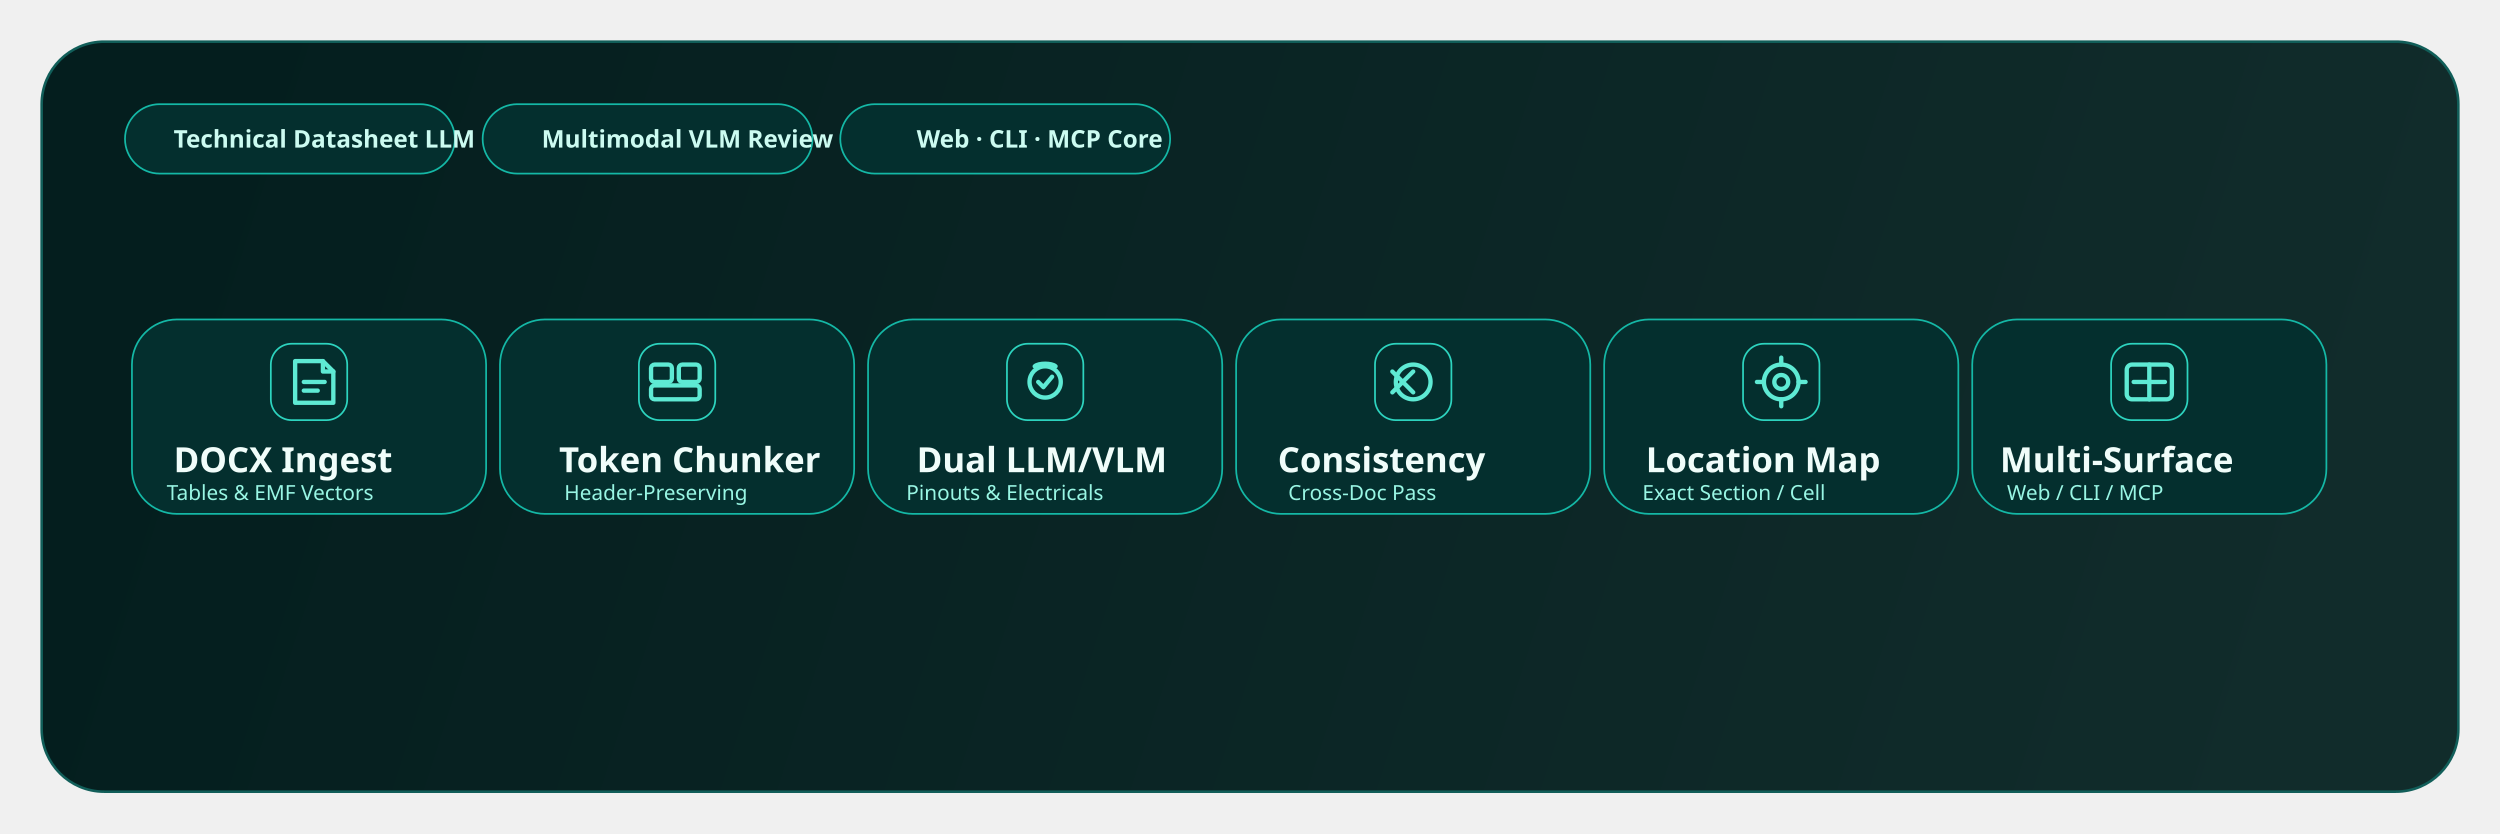
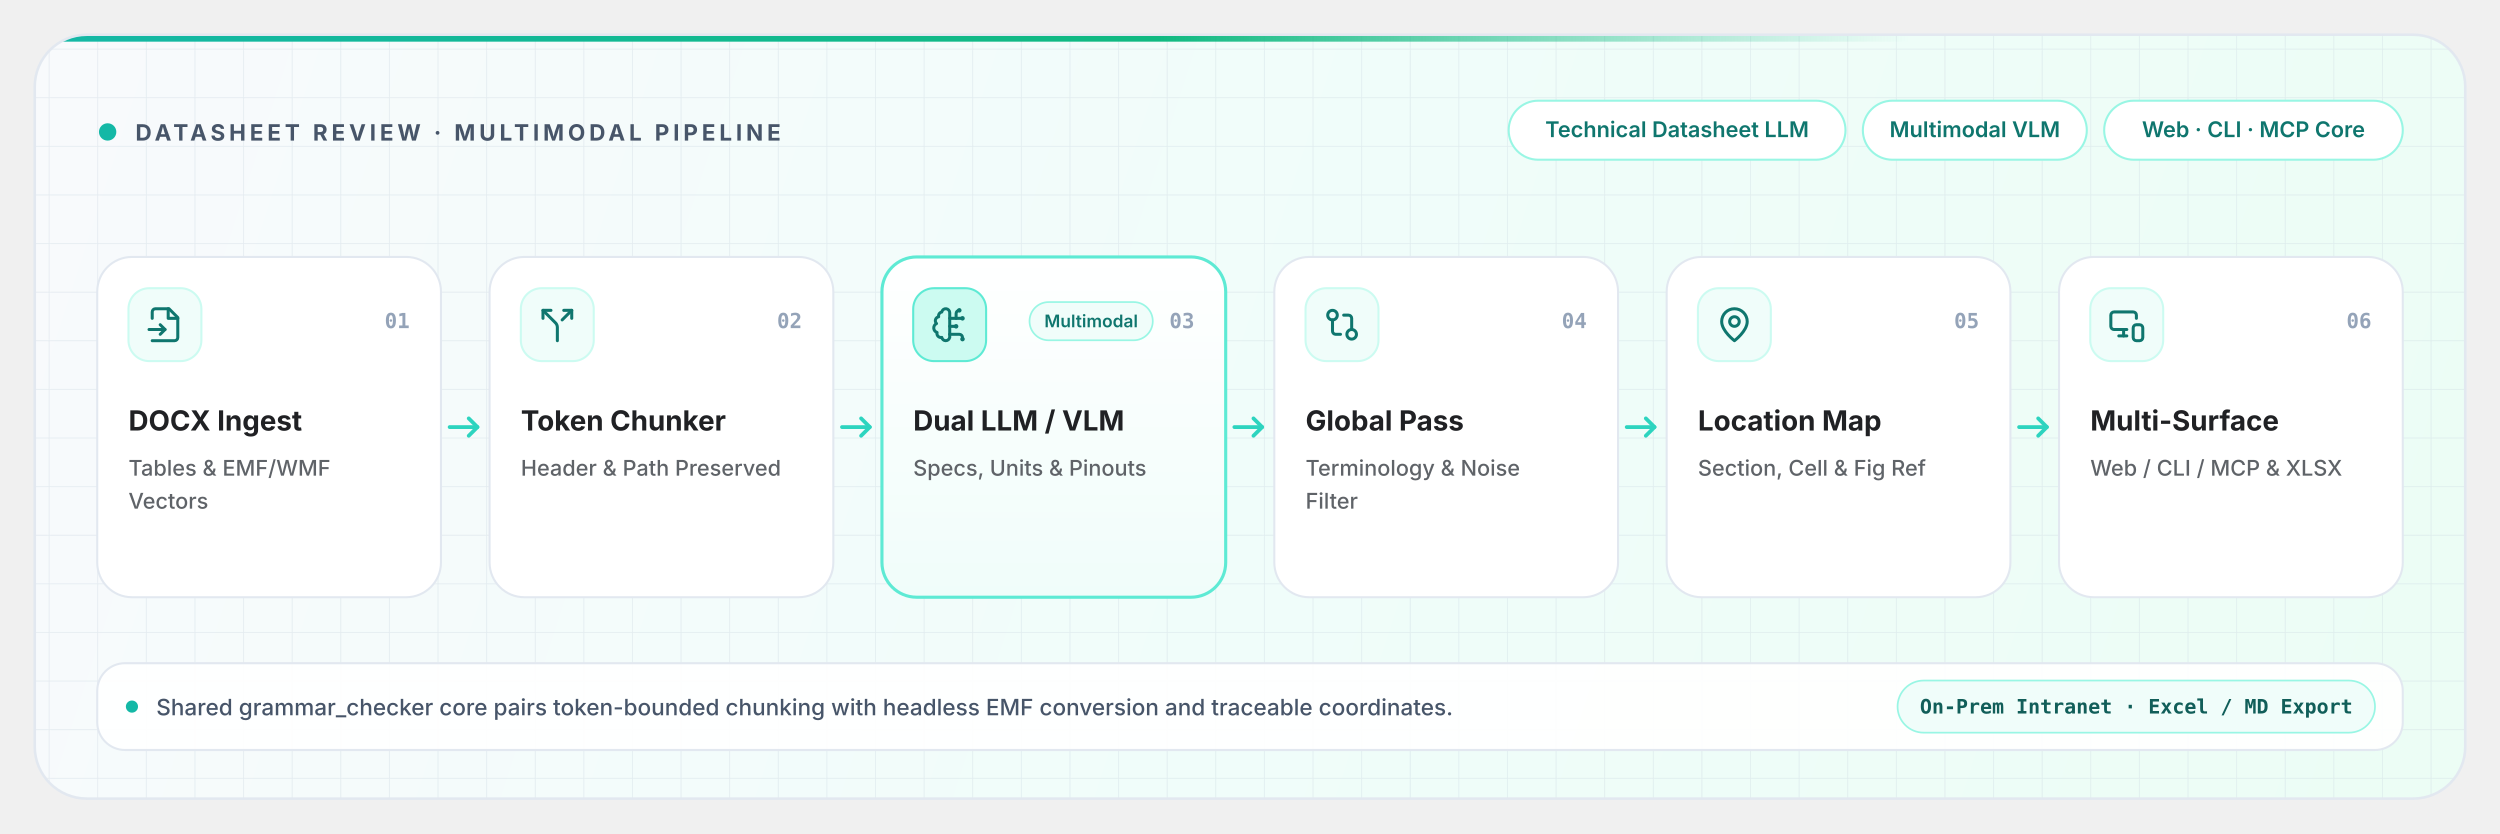
<svg xmlns="http://www.w3.org/2000/svg" width="1440" height="480" viewBox="0 0 1440 480" fill="none">
  <defs>
-     <linearGradient id="bg" x1="120" y1="48" x2="1320" y2="432" gradientUnits="userSpaceOnUse">
-       <stop stop-color="#041E1E" />
-       <stop offset="1" stop-color="#112C2B" />
+     <linearGradient id="bg-ds-grammar-chk" x1="40" y1="20" x2="1400" y2="460" gradientUnits="userSpaceOnUse">
+       <stop stop-color="#F8FAFC" />
+       <stop offset="0.52" stop-color="#F0FDFA" />
+       <stop offset="1" stop-color="#ECFDF5" />
    </linearGradient>
-     <linearGradient id="node" x1="0" y1="0" x2="0" y2="120" gradientUnits="userSpaceOnUse">
-       <stop stop-color="#134E4A" />
-       <stop offset="1" stop-color="#042F2E" />
+     <linearGradient id="topbar-ds-grammar-chk" x1="20" y1="20" x2="1100" y2="20" gradientUnits="userSpaceOnUse">
+       <stop stop-color="#14B8A6" />
+       <stop offset="0.6" stop-color="#10B981" />
+       <stop offset="1" stop-color="#10B981" stop-opacity="0" />
    </linearGradient>
-     <filter id="glow" x="-20%" y="-40%" width="140%" height="180%">
-       <feGaussianBlur stdDeviation="10" result="blur" />
-       <feMerge>
-         <feMergeNode in="blur" />
-         <feMergeNode in="SourceGraphic" />
-       </feMerge>
-     </filter>
+     <linearGradient id="card-hi-ds-grammar-chk" x1="0" y1="148" x2="0" y2="344" gradientUnits="userSpaceOnUse">
+       <stop stop-color="#FFFFFF" />
+       <stop offset="1" stop-color="#F0FDFA" />
+     </linearGradient>
+     <pattern id="grid-ds-grammar-chk" width="28" height="28" patternUnits="userSpaceOnUse">
+       <path d="M 28 0 L 0 0 0 28" fill="none" stroke="#CBD5E1" stroke-opacity="0.38" stroke-width="1" />
+     </pattern>
+     <clipPath id="panel-ds-grammar-chk">
+       <rect x="20" y="20" width="1400" height="440" rx="30" />
+     </clipPath>
  </defs>
-   <rect x="24" y="24" width="1392" height="432" rx="36" fill="url(#bg)" />
-   <rect x="24" y="24" width="1392" height="432" rx="36" stroke="#115E59" stroke-width="1.5" />
-   <g font-family="Segoe UI, -apple-system, BlinkMacSystemFont, sans-serif">
-     <rect x="72" y="60" width="190" height="40" rx="20" fill="#042F2E" stroke="#14B8A6" />
-     <rect x="278" y="60" width="190" height="40" rx="20" fill="#042F2E" stroke="#14B8A6" />
-     <rect x="484" y="60" width="190" height="40" rx="20" fill="#042F2E" stroke="#14B8A6" />
-     <text x="100" y="85" fill="#CCFBF1" font-size="14" font-weight="600">Technical Datasheet LLM</text>
-     <text x="312" y="85" fill="#CCFBF1" font-size="14" font-weight="600">Multimodal VLM Review</text>
-     <text x="528" y="85" fill="#CCFBF1" font-size="14" font-weight="600">Web · CLI · MCP Core</text>
+   <g clip-path="url(#panel-ds-grammar-chk)">
+     <rect x="20" y="20" width="1400" height="440" rx="30" fill="url(#bg-ds-grammar-chk)" />
+     <rect x="20" y="20" width="1400" height="440" fill="url(#grid-ds-grammar-chk)" />
+     <rect x="20" y="20" width="1400" height="4" fill="url(#topbar-ds-grammar-chk)" />
  </g>
-   <g filter="url(#glow)" stroke="#2DD4BF" stroke-width="4" stroke-linecap="round">
-     <path d="M280 240H324" />
-     <path d="M492 240H536" />
-     <path d="M704 240H748" />
-     <path d="M916 240H960" />
-     <path d="M1128 240H1172" />
+   <rect x="20" y="20" width="1400" height="440" rx="30" stroke="#E2E8F0" stroke-width="1.5" />
+   <circle cx="62" cy="76" r="5" fill="#14B8A6" />
+   <text x="78" y="81" font-family="Inter, Segoe UI, Arial, sans-serif" font-size="13" font-weight="700" letter-spacing="2.2" fill="#475569">DATASHEET REVIEW · MULTIMODAL PIPELINE</text>
+   <rect x="869" y="58" width="194" height="34" rx="17" fill="#FFFFFF" stroke="#99F6E4" stroke-width="1.2" />
+   <text x="966" y="79" text-anchor="middle" font-family="Inter, Segoe UI, Arial, sans-serif" font-size="12.5" font-weight="600" fill="#0F766E">Technical Datasheet LLM</text>
+   <rect x="1073" y="58" width="129" height="34" rx="17" fill="#FFFFFF" stroke="#99F6E4" stroke-width="1.2" />
+   <text x="1137.5" y="79" text-anchor="middle" font-family="Inter, Segoe UI, Arial, sans-serif" font-size="12.5" font-weight="600" fill="#0F766E">Multimodal VLM</text>
+   <rect x="1212" y="58" width="172" height="34" rx="17" fill="#FFFFFF" stroke="#99F6E4" stroke-width="1.2" />
+   <text x="1298" y="79" text-anchor="middle" font-family="Inter, Segoe UI, Arial, sans-serif" font-size="12.5" font-weight="600" fill="#0F766E">Web · CLI · MCP Core</text>
+   <g>
+     <rect x="56" y="148" width="198" height="196" rx="20" fill="#FFFFFF" stroke="#E2E8F0" stroke-width="1.2" />
+     <rect x="74" y="166" width="42" height="42" rx="12" fill="#F0FDFA" stroke="#CCFBF1" stroke-width="1.2" />
+     <g transform="translate(84 176) scale(0.92)" fill="none" stroke="#0F766E" stroke-width="1.9" stroke-linecap="round" stroke-linejoin="round">
+       <path d="M4 22h14a2 2 0 0 0 2-2V7.5L14.5 2H6a2 2 0 0 0-2 2v4" />
+       <polyline points="14 2 14 8 20 8" />
+       <path d="M2 15h10" />
+       <path d="m9 18 3-3-3-3" />
+     </g>
+     <text x="236" y="189" text-anchor="end" font-family="ui-monospace, SFMono-Regular, Menlo, Consolas, monospace" font-size="12" font-weight="600" fill="#94A3B8">01</text>
+     <text x="74" y="248" font-family="Inter, Segoe UI, Arial, sans-serif" font-size="16" font-weight="700" fill="#202124">DOCX Ingest</text>
+     <text x="74" y="274" font-family="Inter, Segoe UI, Arial, sans-serif" font-size="12.5" font-weight="500" fill="#5F6368">Tables &amp; EMF/WMF</text>
+     <text x="74" y="293" font-family="Inter, Segoe UI, Arial, sans-serif" font-size="12.5" font-weight="500" fill="#5F6368">Vectors</text>
  </g>
-   <g fill="#2DD4BF">
-     <path d="M324 240L312 233V247L324 240Z" />
-     <path d="M536 240L524 233V247L536 240Z" />
-     <path d="M748 240L736 233V247L748 240Z" />
-     <path d="M960 240L948 233V247L960 240Z" />
-     <path d="M1172 240L1160 233V247L1172 240Z" />
+   <g stroke="#2DD4BF" stroke-width="2.2" stroke-linecap="round" stroke-linejoin="round">
+     <path d="M259 246H275" />
+     <path d="M270 241L275 246L270 251" fill="none" />
  </g>
-   <g fill="url(#node)" stroke="#14B8A6">
-     <rect x="76" y="184" width="204" height="112" rx="26" />
-     <rect x="288" y="184" width="204" height="112" rx="26" />
-     <rect x="500" y="184" width="204" height="112" rx="26" />
-     <rect x="712" y="184" width="204" height="112" rx="26" />
-     <rect x="924" y="184" width="204" height="112" rx="26" />
-     <rect x="1136" y="184" width="204" height="112" rx="26" />
+   <g>
+     <rect x="282" y="148" width="198" height="196" rx="20" fill="#FFFFFF" stroke="#E2E8F0" stroke-width="1.2" />
+     <rect x="300" y="166" width="42" height="42" rx="12" fill="#F0FDFA" stroke="#CCFBF1" stroke-width="1.2" />
+     <g transform="translate(310 176) scale(0.92)" fill="none" stroke="#0F766E" stroke-width="1.9" stroke-linecap="round" stroke-linejoin="round">
+       <path d="M16 3h5v5" />
+       <path d="M8 3H3v5" />
+       <path d="M12 22v-8.3a4 4 0 0 0-1.172-2.872L3 3" />
+       <path d="m15 9 6-6" />
+     </g>
+     <text x="462" y="189" text-anchor="end" font-family="ui-monospace, SFMono-Regular, Menlo, Consolas, monospace" font-size="12" font-weight="600" fill="#94A3B8">02</text>
+     <text x="300" y="248" font-family="Inter, Segoe UI, Arial, sans-serif" font-size="16" font-weight="700" fill="#202124">Token Chunker</text>
+     <text x="300" y="274" font-family="Inter, Segoe UI, Arial, sans-serif" font-size="12.5" font-weight="500" fill="#5F6368">Header &amp; Path Preserved</text>
  </g>
-   <g fill="#042F2E" stroke="#2DD4BF">
-     <rect x="156" y="198" width="44" height="44" rx="12" />
-     <rect x="368" y="198" width="44" height="44" rx="12" />
-     <rect x="580" y="198" width="44" height="44" rx="12" />
-     <rect x="792" y="198" width="44" height="44" rx="12" />
-     <rect x="1004" y="198" width="44" height="44" rx="12" />
-     <rect x="1216" y="198" width="44" height="44" rx="12" />
+   <g stroke="#2DD4BF" stroke-width="2.2" stroke-linecap="round" stroke-linejoin="round">
+     <path d="M485 246H501" />
+     <path d="M496 241L501 246L496 251" fill="none" />
  </g>
-   <g fill="none" stroke="#5EEAD4" stroke-width="2.5" stroke-linecap="round" stroke-linejoin="round">
-     <path d="M170 208H186L192 214V232H170V208Z" />
-     <path d="M186 208V214H192" />
-     <path d="M175 220H187M175 225H183" />
-     <rect x="375" y="210" width="12" height="10" rx="2" />
-     <rect x="391" y="210" width="12" height="10" rx="2" />
-     <rect x="375" y="222" width="28" height="8" rx="2" />
-     <circle cx="602" cy="220" r="9" />
-     <path d="M598 220L601 223L606 217" />
-     <path d="M596 211C598 209 606 209 608 211" />
-     <path d="M802 214L814 226M814 214L802 226" />
-     <circle cx="814" cy="220" r="10" />
-     <circle cx="1026" cy="220" r="4" />
-     <circle cx="1026" cy="220" r="10" />
-     <path d="M1026 206V210M1026 230V234M1012 220H1016M1036 220H1040" />
-     <rect x="1225" y="210" width="26" height="20" rx="3" />
-     <path d="M1229 220H1247M1238 210V230" />
+   <g>
+     <rect x="508" y="148" width="198" height="196" rx="20" fill="url(#card-hi-ds-grammar-chk)" stroke="#5EEAD4" stroke-width="1.8" />
+     <rect x="526" y="166" width="42" height="42" rx="12" fill="#CCFBF1" stroke="#5EEAD4" stroke-width="1.2" />
+     <g transform="translate(536 176) scale(0.92)" fill="none" stroke="#0F766E" stroke-width="1.9" stroke-linecap="round" stroke-linejoin="round">
+       <path d="M12 4.5a2.5 2.5 0 0 0-4.96-.46 2.5 2.5 0 0 0-1.98 3 2.5 2.5 0 0 0-1.32 4.24 3 3 0 0 0 .34 5.58 2.5 2.5 0 0 0 2.96 3.08 2.5 2.5 0 0 0 4.91.05L12 20V4.5Z" />
+       <path d="M16 8V5c0-1.1.9-2 2-2" />
+       <path d="M12 13h4" />
+       <path d="M12 18h6a2 2 0 0 1 2 2v1" />
+       <path d="M12 8h8" />
+       <path d="M20.5 8a.5.5 0 1 1-1 0 .5.5 0 0 1 1 0Z" />
+       <path d="M16.5 13a.5.5 0 1 1-1 0 .5.5 0 0 1 1 0Z" />
+       <path d="M20.5 21a.5.5 0 1 1-1 0 .5.5 0 0 1 1 0Z" />
+       <path d="M18.5 3a.5.5 0 1 1-1 0 .5.5 0 0 1 1 0Z" />
+     </g>
+     <rect x="593" y="174" width="71" height="22" rx="11" fill="#F0FDFA" stroke="#99F6E4" stroke-width="1" />
+     <text x="628.5" y="188.5" text-anchor="middle" font-family="Inter, Segoe UI, Arial, sans-serif" font-size="10" font-weight="600" fill="#0F766E">Multimodal</text>
+     <text x="688" y="189" text-anchor="end" font-family="ui-monospace, SFMono-Regular, Menlo, Consolas, monospace" font-size="12" font-weight="600" fill="#94A3B8">03</text>
+     <text x="526" y="248" font-family="Inter, Segoe UI, Arial, sans-serif" font-size="16" font-weight="700" fill="#202124">Dual LLM / VLM</text>
+     <text x="526" y="274" font-family="Inter, Segoe UI, Arial, sans-serif" font-size="12.5" font-weight="500" fill="#5F6368">Specs, Units &amp; Pinouts</text>
  </g>
-   <g font-family="Segoe UI, -apple-system, BlinkMacSystemFont, sans-serif" fill="#F0FDFA" font-size="20" font-weight="700">
-     <text x="100" y="272">DOCX Ingest</text>
-     <text x="322" y="272">Token Chunker</text>
-     <text x="528" y="272">Dual LLM/VLM</text>
-     <text x="736" y="272">Consistency</text>
-     <text x="948" y="272">Location Map</text>
-     <text x="1152" y="272">Multi-Surface</text>
+   <g stroke="#2DD4BF" stroke-width="2.2" stroke-linecap="round" stroke-linejoin="round">
+     <path d="M711 246H727" />
+     <path d="M722 241L727 246L722 251" fill="none" />
  </g>
-   <g font-family="Segoe UI, -apple-system, BlinkMacSystemFont, sans-serif" fill="#99F6E4" font-size="12">
-     <text x="96" y="288">Tables &amp; EMF Vectors</text>
-     <text x="325" y="288">Header-Preserving</text>
-     <text x="522" y="288">Pinouts &amp; Electricals</text>
-     <text x="742" y="288">Cross-Doc Pass</text>
-     <text x="946" y="288">Exact Section / Cell</text>
-     <text x="1156" y="288">Web / CLI / MCP</text>
+   <g>
+     <rect x="734" y="148" width="198" height="196" rx="20" fill="#FFFFFF" stroke="#E2E8F0" stroke-width="1.2" />
+     <rect x="752" y="166" width="42" height="42" rx="12" fill="#F0FDFA" stroke="#CCFBF1" stroke-width="1.2" />
+     <g transform="translate(762 176) scale(0.92)" fill="none" stroke="#0F766E" stroke-width="1.9" stroke-linecap="round" stroke-linejoin="round">
+       <circle cx="18" cy="18" r="3" />
+       <circle cx="6" cy="6" r="3" />
+       <path d="M13 6h3a2 2 0 0 1 2 2v7" />
+       <path d="M11 18H8a2 2 0 0 1-2-2V9" />
+     </g>
+     <text x="914" y="189" text-anchor="end" font-family="ui-monospace, SFMono-Regular, Menlo, Consolas, monospace" font-size="12" font-weight="600" fill="#94A3B8">04</text>
+     <text x="752" y="248" font-family="Inter, Segoe UI, Arial, sans-serif" font-size="16" font-weight="700" fill="#202124">Global Pass</text>
+     <text x="752" y="274" font-family="Inter, Segoe UI, Arial, sans-serif" font-size="12.5" font-weight="500" fill="#5F6368">Terminology &amp; Noise</text>
+     <text x="752" y="293" font-family="Inter, Segoe UI, Arial, sans-serif" font-size="12.5" font-weight="500" fill="#5F6368">Filter</text>
  </g>
+   <g stroke="#2DD4BF" stroke-width="2.2" stroke-linecap="round" stroke-linejoin="round">
+     <path d="M937 246H953" />
+     <path d="M948 241L953 246L948 251" fill="none" />
+   </g>
+   <g>
+     <rect x="960" y="148" width="198" height="196" rx="20" fill="#FFFFFF" stroke="#E2E8F0" stroke-width="1.2" />
+     <rect x="978" y="166" width="42" height="42" rx="12" fill="#F0FDFA" stroke="#CCFBF1" stroke-width="1.2" />
+     <g transform="translate(988 176) scale(0.92)" fill="none" stroke="#0F766E" stroke-width="1.9" stroke-linecap="round" stroke-linejoin="round">
+       <path d="M20 10c0 6-8 12-8 12s-8-6-8-12a8 8 0 0 1 16 0Z" />
+       <circle cx="12" cy="10" r="3" />
+     </g>
+     <text x="1140" y="189" text-anchor="end" font-family="ui-monospace, SFMono-Regular, Menlo, Consolas, monospace" font-size="12" font-weight="600" fill="#94A3B8">05</text>
+     <text x="978" y="248" font-family="Inter, Segoe UI, Arial, sans-serif" font-size="16" font-weight="700" fill="#202124">Location Map</text>
+     <text x="978" y="274" font-family="Inter, Segoe UI, Arial, sans-serif" font-size="12.5" font-weight="500" fill="#5F6368">Section, Cell &amp; Fig Ref</text>
+   </g>
+   <g stroke="#2DD4BF" stroke-width="2.2" stroke-linecap="round" stroke-linejoin="round">
+     <path d="M1163 246H1179" />
+     <path d="M1174 241L1179 246L1174 251" fill="none" />
+   </g>
+   <g>
+     <rect x="1186" y="148" width="198" height="196" rx="20" fill="#FFFFFF" stroke="#E2E8F0" stroke-width="1.2" />
+     <rect x="1204" y="166" width="42" height="42" rx="12" fill="#F0FDFA" stroke="#CCFBF1" stroke-width="1.2" />
+     <g transform="translate(1214 176) scale(0.92)" fill="none" stroke="#0F766E" stroke-width="1.9" stroke-linecap="round" stroke-linejoin="round">
+       <path d="M18 8V6a2 2 0 0 0-2-2H4a2 2 0 0 0-2 2v7a2 2 0 0 0 2 2h8" />
+       <path d="M10 19v-3.96 3.15" />
+       <path d="M7 19h5" />
+       <rect width="6" height="10" x="16" y="12" rx="2" />
+     </g>
+     <text x="1366" y="189" text-anchor="end" font-family="ui-monospace, SFMono-Regular, Menlo, Consolas, monospace" font-size="12" font-weight="600" fill="#94A3B8">06</text>
+     <text x="1204" y="248" font-family="Inter, Segoe UI, Arial, sans-serif" font-size="16" font-weight="700" fill="#202124">Multi-Surface</text>
+     <text x="1204" y="274" font-family="Inter, Segoe UI, Arial, sans-serif" font-size="12.5" font-weight="500" fill="#5F6368">Web / CLI / MCP &amp; XLSX</text>
+   </g>
+   <rect x="56" y="382" width="1328" height="50" rx="16" fill="#FFFFFF" fill-opacity="0.92" stroke="#E2E8F0" stroke-width="1.2" />
+   <circle cx="76" cy="407" r="3.5" fill="#14B8A6" />
+   <text x="90" y="412" font-family="Inter, Segoe UI, Arial, sans-serif" font-size="13" font-weight="500" fill="#475569">Shared grammar_checker core pairs token-bounded chunking with headless EMF conversion and traceable coordinates.</text>
+   <rect x="1093" y="392" width="275" height="30" rx="15" fill="#F0FDFA" stroke="#99F6E4" stroke-width="1" />
+   <text x="1230.5" y="411" text-anchor="middle" font-family="ui-monospace, SFMono-Regular, Menlo, Consolas, monospace" font-size="11.5" font-weight="600" fill="#115E59">On-Prem Intranet · Excel / MD Export</text>
</svg>
